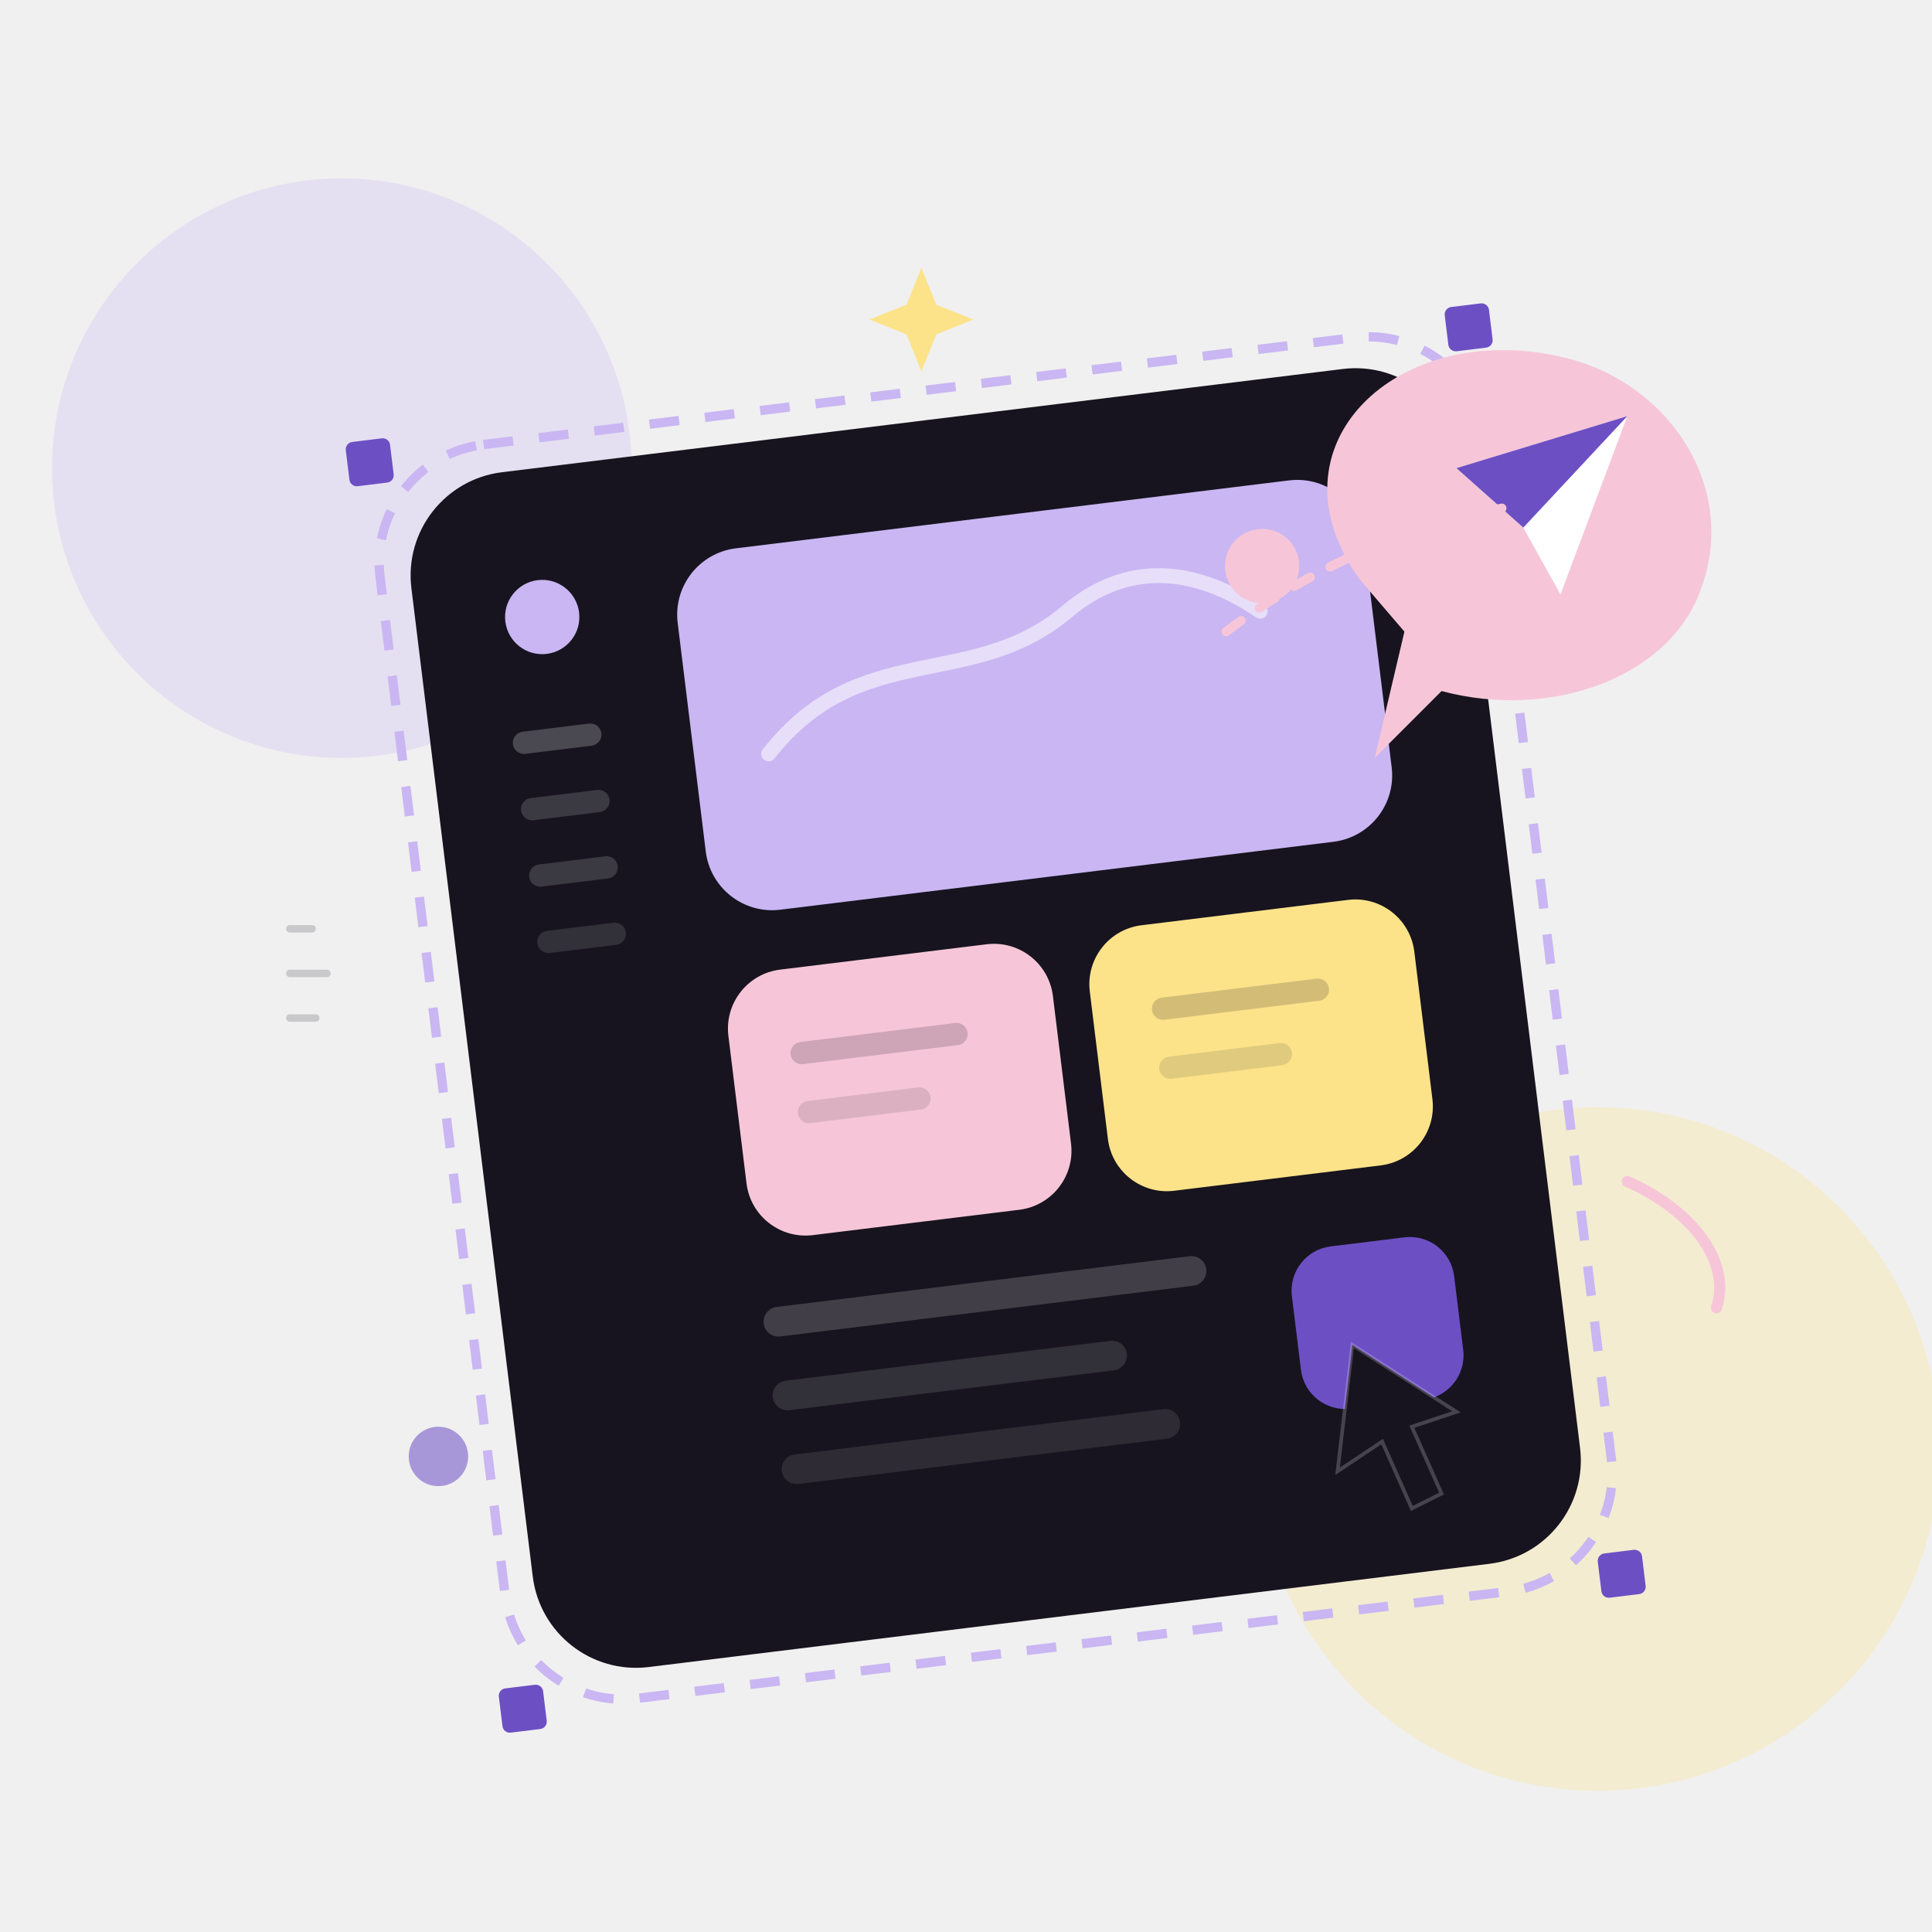
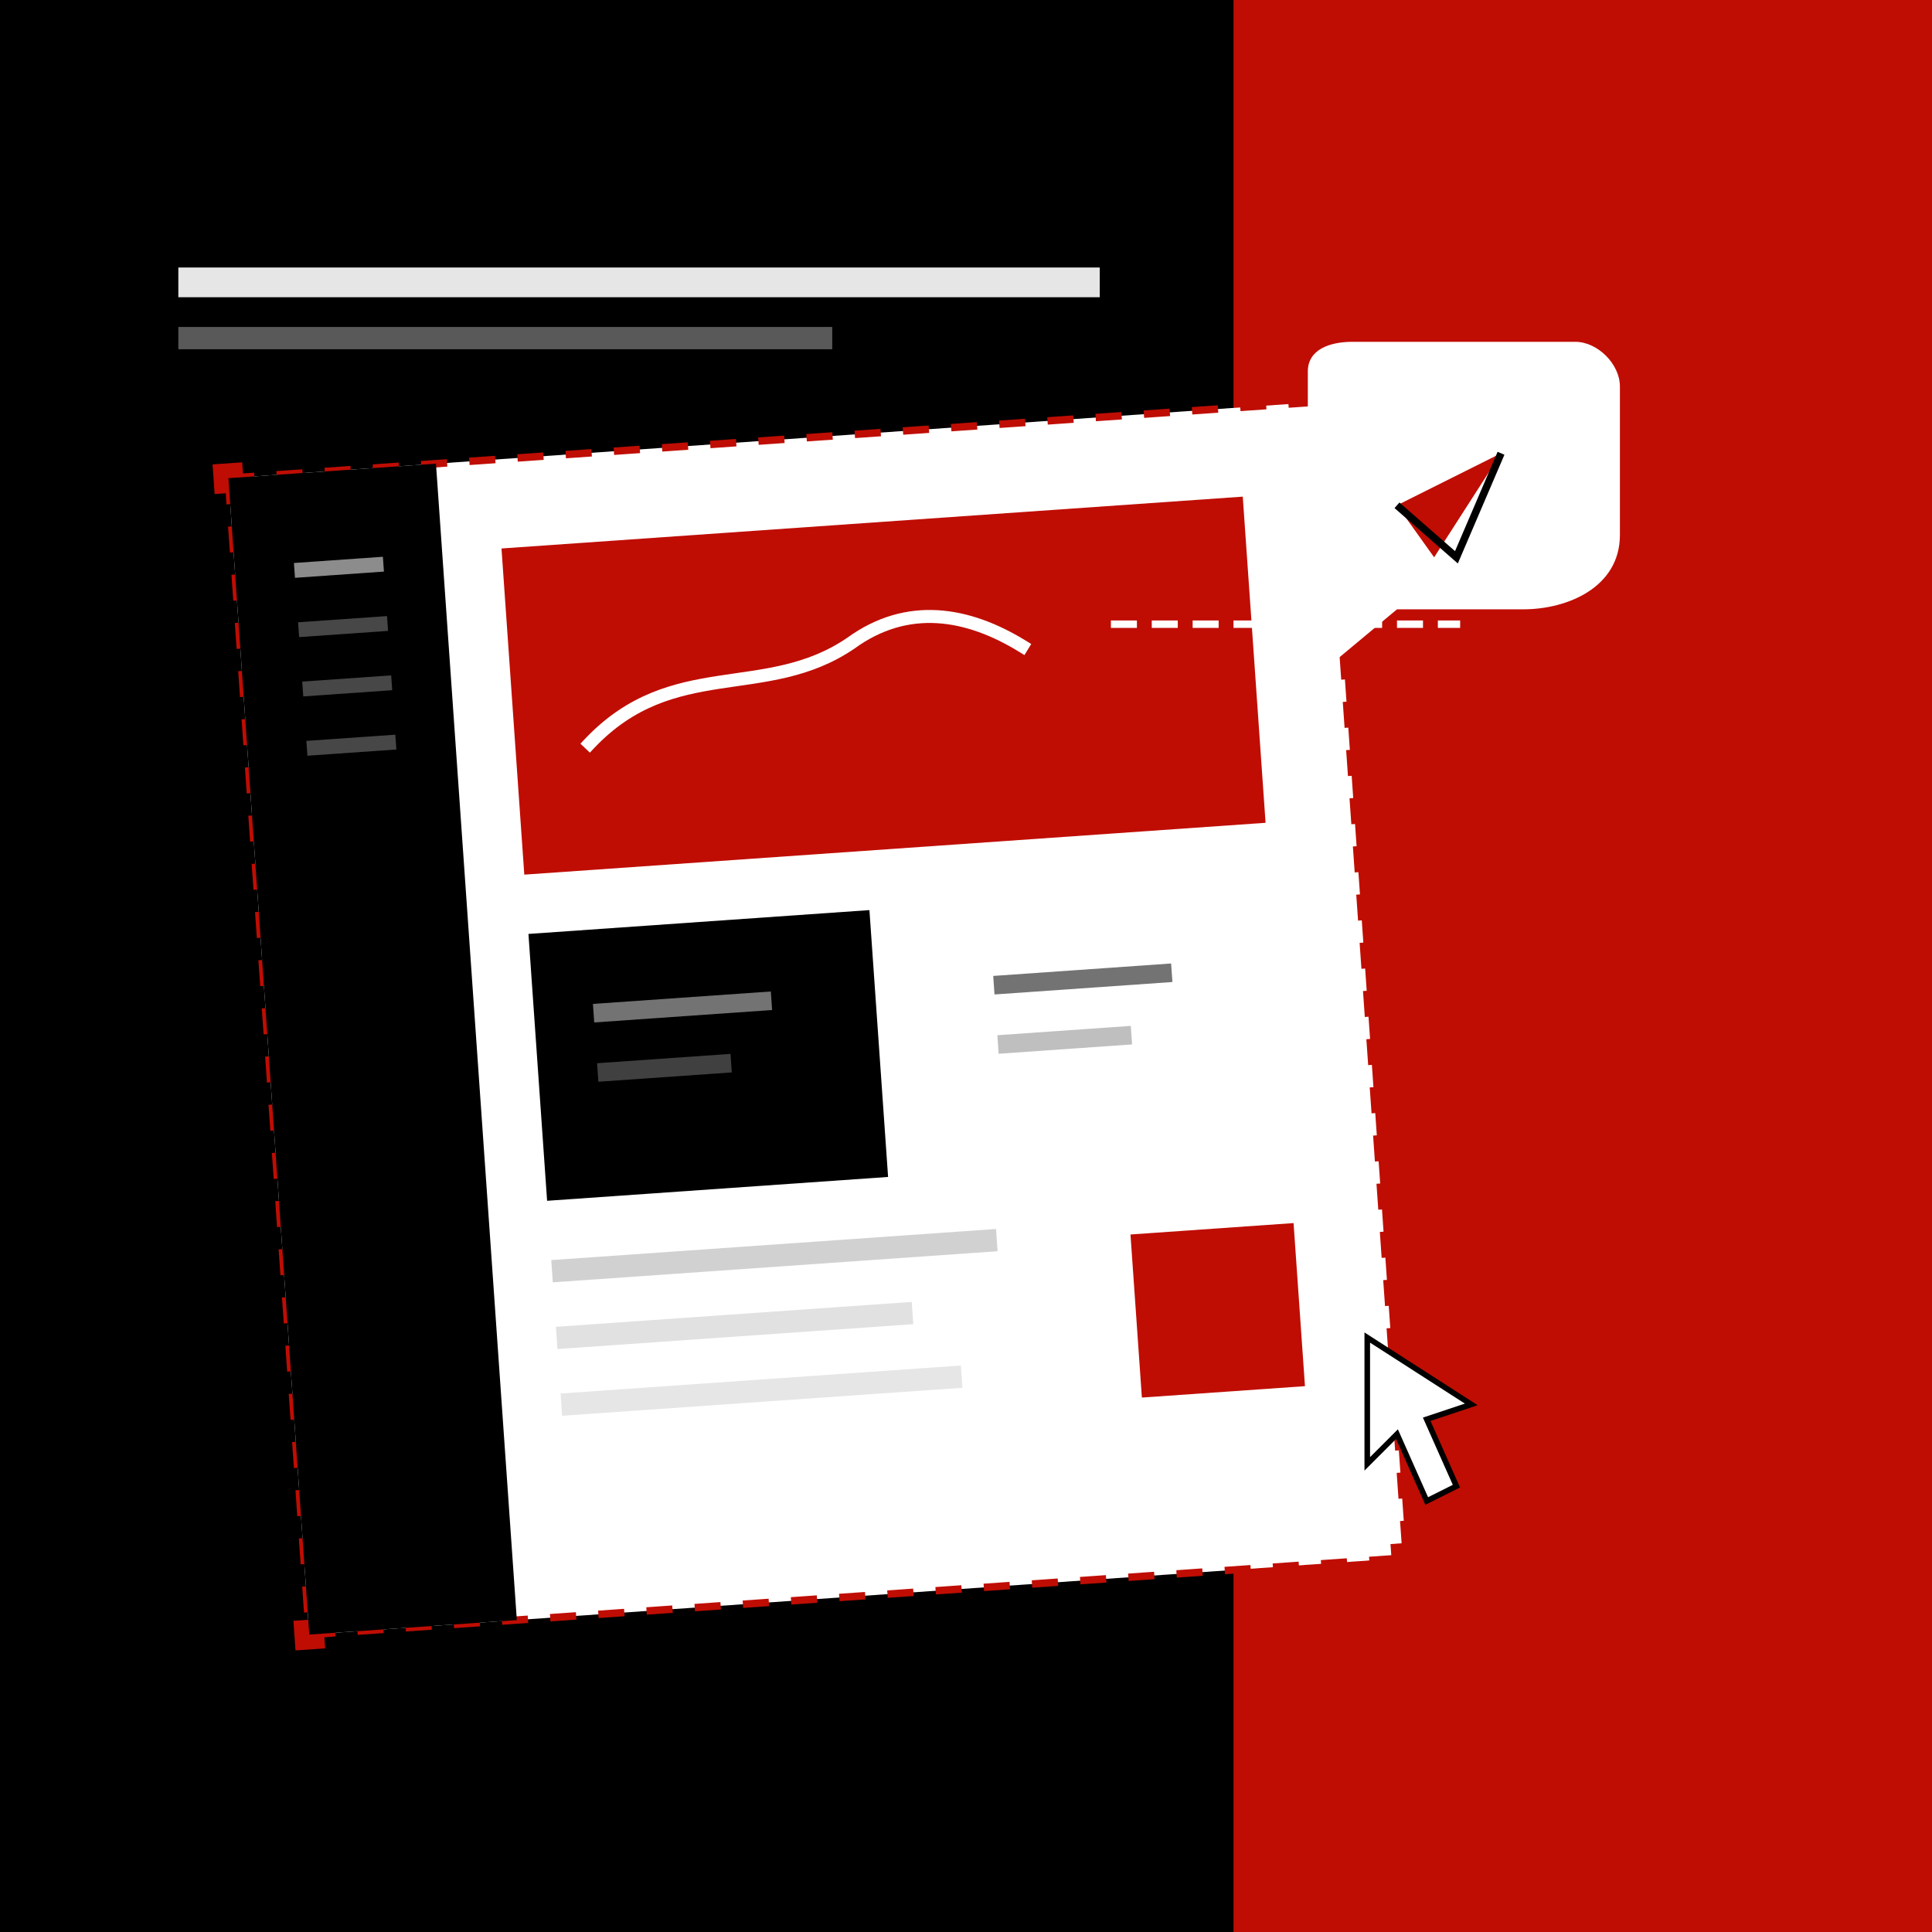
<svg xmlns="http://www.w3.org/2000/svg" viewBox="0 0 520 520" fill="none" role="img" aria-hidden="true">
-   <circle cx="92" cy="126" r="78" fill="#c9b6f2" fill-opacity="0.28" />
-   <circle cx="430" cy="390" r="92" fill="#fce38a" fill-opacity="0.3" />
-   <circle cx="402" cy="118" r="10" fill="#f6c6d8" />
-   <circle cx="118" cy="392" r="8" fill="#6d4fc4" fill-opacity="0.55" />
-   <path d="M438 318c18 8 28 22 24 34" stroke="#f6c6d8" stroke-width="3" stroke-linecap="round" />
-   <path d="M78 250l6 0M78 262l10 0M78 274l7 0" stroke="#17141f" stroke-opacity="0.18" stroke-width="2" stroke-linecap="round" />
-   <path d="M248 72l4 10 10 4-10 4-4 10-4-10-10-4 10-4z" fill="#fce38a" />
-   <g transform="translate(118 104) rotate(-7 150 170)">
-     <rect x="8" y="8" width="284" height="324" rx="28" fill="#17141f" />
-     <rect x="0" y="0" width="300" height="340" rx="32" stroke="#c9b6f2" stroke-width="2.5" stroke-dasharray="8 7" fill="none" />
-     <rect x="-5" y="-5" width="12" height="12" rx="2" fill="#6d4fc4" />
-     <rect x="293" y="-5" width="12" height="12" rx="2" fill="#6d4fc4" />
-     <rect x="-5" y="333" width="12" height="12" rx="2" fill="#6d4fc4" />
-     <rect x="293" y="333" width="12" height="12" rx="2" fill="#6d4fc4" />
-     <circle cx="42" cy="48" r="10" fill="#c9b6f2" />
-     <rect x="30" y="78" width="24" height="6" rx="3" fill="#ffffff" fill-opacity="0.22" />
-     <rect x="30" y="96" width="24" height="6" rx="3" fill="#ffffff" fill-opacity="0.16" />
-     <rect x="30" y="114" width="24" height="6" rx="3" fill="#ffffff" fill-opacity="0.16" />
-     <rect x="30" y="132" width="24" height="6" rx="3" fill="#ffffff" fill-opacity="0.12" />
-     <rect x="78" y="36" width="186" height="98" rx="18" fill="#c9b6f2" />
-     <path d="M98 92c28-28 56-10 84-28 18-12 36-8 52 6" stroke="#ffffff" stroke-opacity="0.55" stroke-width="4" stroke-linecap="round" />
-     <circle cx="236" cy="58" r="10" fill="#f6c6d8" />
-     <rect x="78" y="150" width="88" height="72" rx="16" fill="#f6c6d8" />
-     <rect x="94" y="170" width="48" height="6" rx="3" fill="#17141f" fill-opacity="0.18" />
-     <rect x="94" y="186" width="36" height="6" rx="3" fill="#17141f" fill-opacity="0.12" />
-     <rect x="176" y="150" width="88" height="72" rx="16" fill="#fce38a" />
-     <rect x="192" y="170" width="48" height="6" rx="3" fill="#17141f" fill-opacity="0.18" />
-     <rect x="192" y="186" width="36" height="6" rx="3" fill="#17141f" fill-opacity="0.12" />
-     <rect x="78" y="240" width="120" height="8" rx="4" fill="#ffffff" fill-opacity="0.18" />
-     <rect x="78" y="260" width="96" height="8" rx="4" fill="#ffffff" fill-opacity="0.12" />
-     <rect x="78" y="280" width="108" height="8" rx="4" fill="#ffffff" fill-opacity="0.1" />
-     <rect x="220" y="242" width="44" height="44" rx="12" fill="#6d4fc4" />
+   <rect width="520" height="520" fill="#000000" />
+   <rect x="332" y="0" width="188" height="520" fill="#BF0D03" />
+   <rect x="48" y="72" width="248" height="8" fill="#FFFFFF" fill-opacity="0.9" />
+   <rect x="48" y="88" width="176" height="6" fill="#FFFFFF" fill-opacity="0.35" />
+   <g transform="translate(72 118) rotate(-4 148 156)">
+     <rect x="0" y="0" width="296" height="312" fill="#FFFFFF" />
+     <rect x="0" y="0" width="296" height="312" stroke="#BF0D03" stroke-width="2" stroke-dasharray="7 6" />
+     <rect x="-4" y="-4" width="8" height="8" fill="#BF0D03" />
+     <rect x="292" y="-4" width="8" height="8" fill="#BF0D03" />
+     <rect x="-4" y="308" width="8" height="8" fill="#BF0D03" />
+     <rect x="292" y="308" width="8" height="8" fill="#BF0D03" />
+     <rect x="0" y="0" width="56" height="312" fill="#000000" />
+     <rect x="16" y="24" width="24" height="4" fill="#FFFFFF" fill-opacity="0.55" />
+     <rect x="16" y="40" width="24" height="4" fill="#FFFFFF" fill-opacity="0.28" />
+     <rect x="16" y="56" width="24" height="4" fill="#FFFFFF" fill-opacity="0.28" />
+     <rect x="16" y="72" width="24" height="4" fill="#FFFFFF" fill-opacity="0.28" />
+     <rect x="72" y="24" width="200" height="88" fill="#BF0D03" />
+     <path d="M92 78c24-22 48-8 72-22 16-10 32-6 46 4" stroke="#FFFFFF" stroke-width="3.5" stroke-linecap="square" />
+     <rect x="72" y="128" width="92" height="72" fill="#000000" />
+     <rect x="88" y="148" width="48" height="5" fill="#FFFFFF" fill-opacity="0.45" />
+     <rect x="88" y="164" width="36" height="5" fill="#FFFFFF" fill-opacity="0.25" />
+     <rect x="180" y="128" width="92" height="72" fill="#FFFFFF" />
+     <rect x="196" y="148" width="48" height="5" fill="#000000" fill-opacity="0.55" />
+     <rect x="196" y="164" width="36" height="5" fill="#000000" fill-opacity="0.25" />
+     <rect x="72" y="216" width="120" height="6" fill="#000000" fill-opacity="0.18" />
+     <rect x="72" y="234" width="96" height="6" fill="#000000" fill-opacity="0.12" />
+     <rect x="72" y="252" width="108" height="6" fill="#000000" fill-opacity="0.1" />
+     <rect x="228" y="220" width="44" height="44" fill="#BF0D03" />
  </g>
-   <g transform="translate(358 78)">
-     <path d="M8 78C-18 42 18 8 62 18c28 6 48 34 38 62-8 24-40 36-70 28l-18 18 8-34z" fill="#f6c6d8" />
-     <path d="M34 48l46-14-18 48-10-18-18-16z" fill="#ffffff" />
-     <path d="M34 48l18 16 28-30" fill="#6d4fc4" />
+   <g transform="translate(352 92)">
+     <path d="M0 72L0 8C0 2 6 0 12 0H72C78 0 84 6 84 12V52C84 66 70 72 58 72H24L0 92Z" fill="#FFFFFF" />
+     <path d="M24 44L52 30 34 58 24 44Z" fill="#BF0D03" />
+     <path d="M24 44L40 58 52 30" stroke="#000000" stroke-width="2" stroke-linejoin="miter" />
  </g>
-   <path d="M330 170c24-18 48-28 78-34" stroke="#f6c6d8" stroke-width="2.5" stroke-dasharray="5 6" stroke-linecap="round" />
-   <g transform="translate(360 360)">
-     <path d="M4 2l28 18-12 4 8 18-8 4-8-18-12 8z" fill="#17141f" />
-     <path d="M4 2l28 18-12 4 8 18-8 4-8-18-12 8z" stroke="#ffffff" stroke-opacity="0.2" />
+   <path d="M300 168H392" stroke="#FFFFFF" stroke-width="2" stroke-dasharray="5 6" stroke-linecap="square" />
+   <g transform="translate(368 360)">
+     <path d="M0 0L28 18L16 22L24 40L16 44L8 26L0 34Z" fill="#FFFFFF" />
+     <path d="M0 0L28 18L16 22L24 40L16 44L8 26L0 34Z" stroke="#000000" stroke-width="1.5" stroke-linejoin="miter" />
  </g>
</svg>
